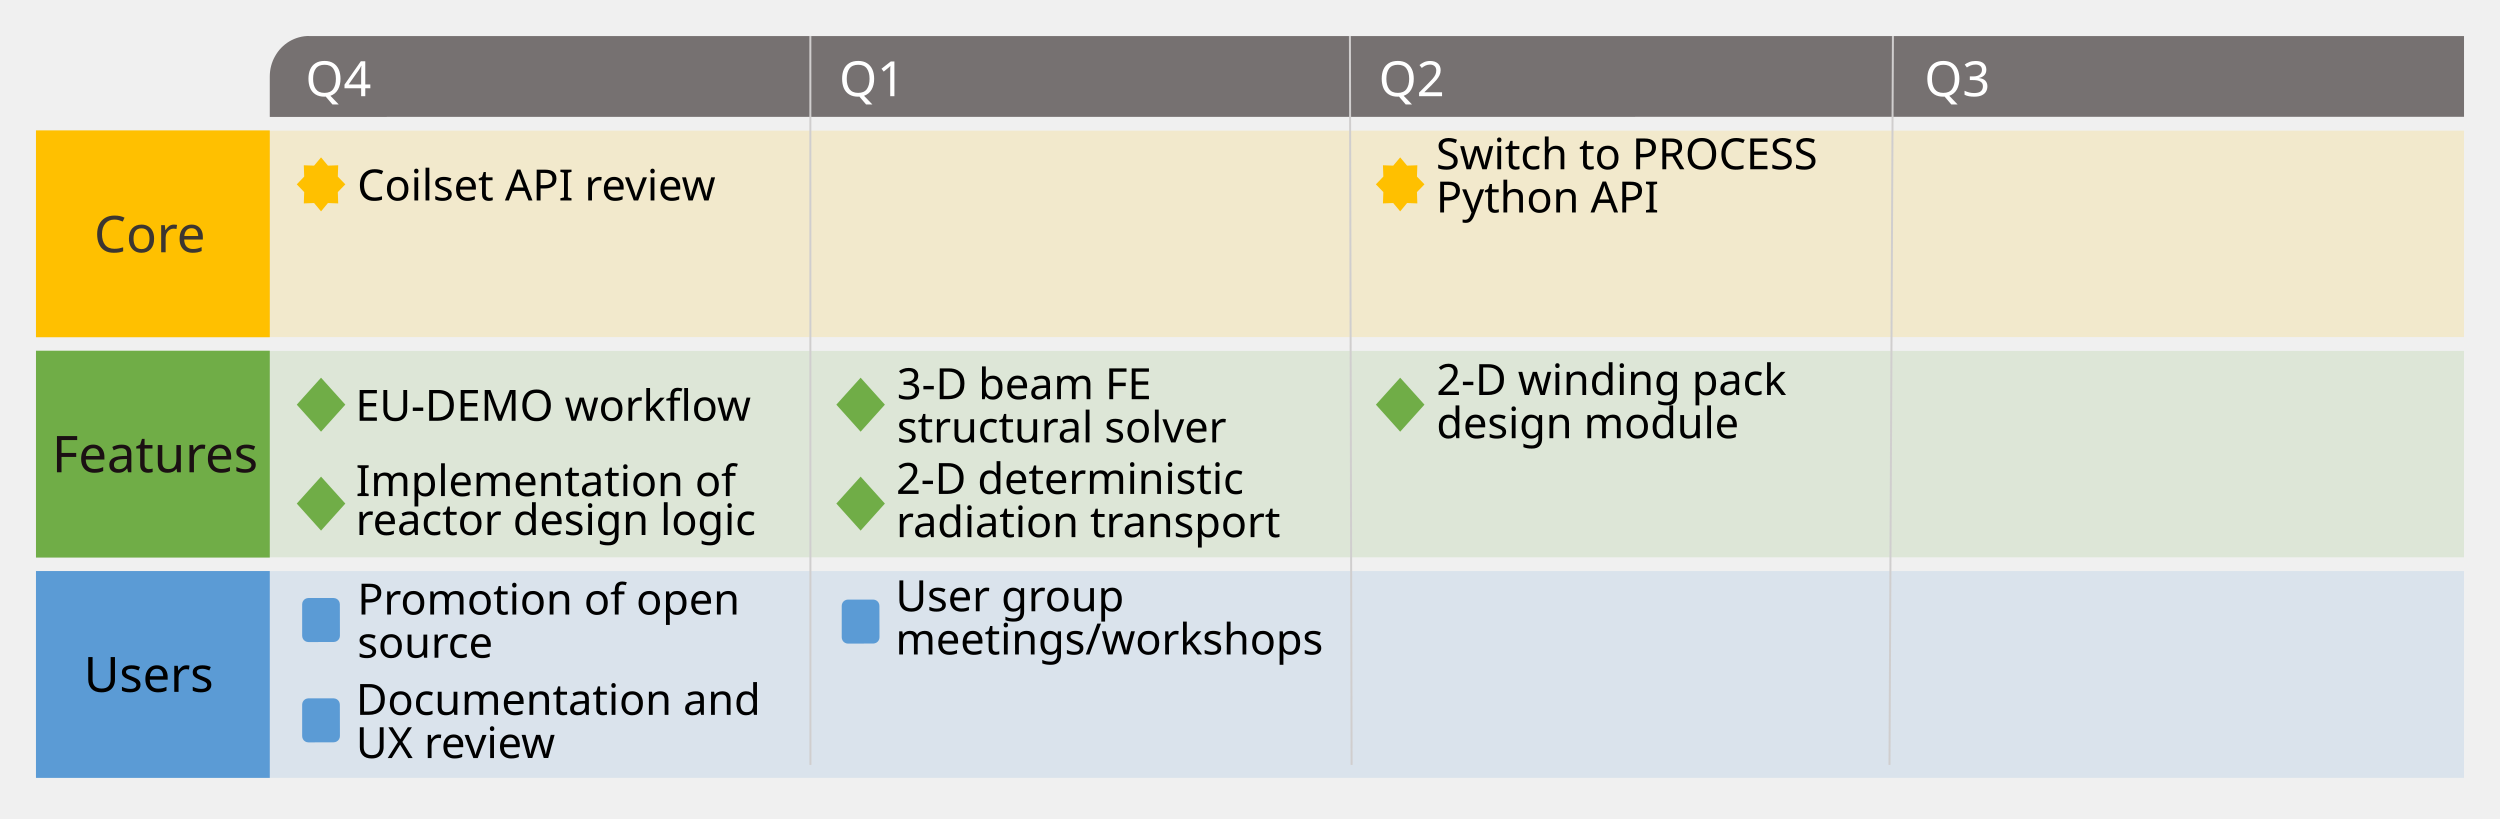
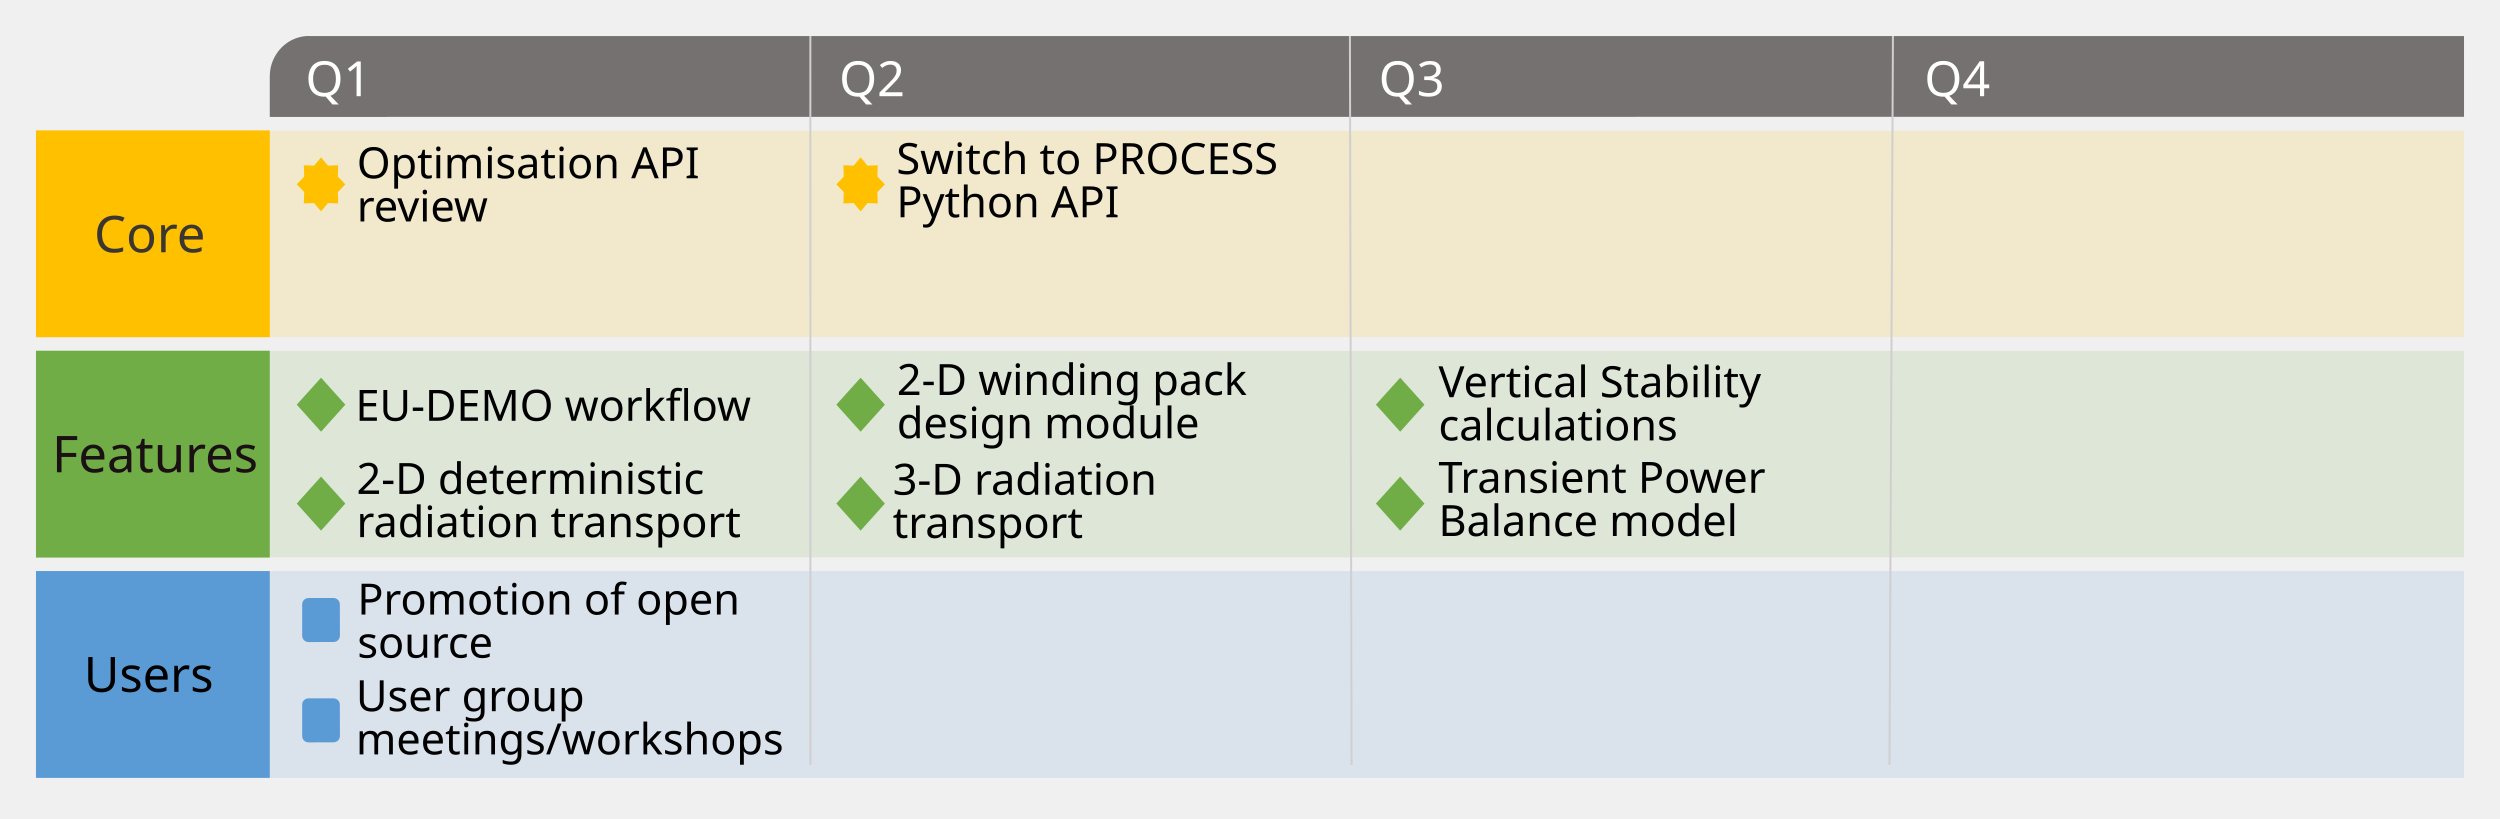
<svg xmlns="http://www.w3.org/2000/svg" width="278mm" height="91mm" viewBox="0 0 278 91" version="1.1" id="svg5">
  <defs id="defs2">
    <clipPath clipPathUnits="userSpaceOnUse" id="clipPath39">
      <path d="M 0,0.028 H 959.981 V 539.999 H 0 Z" clip-rule="evenodd" id="path37" />
    </clipPath>
    <clipPath clipPathUnits="userSpaceOnUse" id="clipPath51">
      <path d="M 30.246,125.121 H 906.18 v 71.746 H 30.246 Z" id="path49" />
    </clipPath>
    <clipPath clipPathUnits="userSpaceOnUse" id="clipPath65">
      <path d="m 30.331,201.798 h 875.934 v 75.998 H 30.331 Z" id="path63" />
    </clipPath>
    <clipPath clipPathUnits="userSpaceOnUse" id="clipPath79">
      <path d="m 30.217,282.926 h 875.962 v 75.97 H 30.217 Z" id="path77" />
    </clipPath>
  </defs>
  <g id="layer1">
    <g id="g35" clip-path="url(#clipPath39)" transform="matrix(0.3004796,0,0,-0.3004796,0.9333856,164.8634)">
      <g id="g45" transform="matrix(1.025869,0,0,1.067325,-20.82269,127.2185)">
        <g id="g47" />
        <g id="g57">
          <g clip-path="url(#clipPath51)" opacity="0.15" id="g55">
            <path d="M 468.198,125.15 H 30.246 v 71.716 H 906.151 V 125.15 Z" style="fill:#5b9bd5;fill-opacity:1;fill-rule:evenodd;stroke:none" id="path53" />
          </g>
        </g>
      </g>
      <g id="g59" transform="matrix(1.025869,0,0,1.007586,-20.90853,138.9725)">
        <g id="g61" />
        <g id="g71">
          <g clip-path="url(#clipPath65)" opacity="0.15" id="g69">
            <path d="M 468.283,201.827 H 30.331 v 75.968 h 875.905 v -75.968 z" style="fill:#70ad47;fill-opacity:1;fill-rule:evenodd;stroke:none" id="path67" />
          </g>
        </g>
      </g>
+       <g id="g231-5" transform="translate(-216.1472,165.7797)">
+         <text transform="matrix(1,0,0,-1,745.398,235.899)" style="font-variant:normal;font-weight:normal;font-size:15.987px;line-height:1;font-family:sans-serif;-inkscape-font-specification:sans-serif;writing-mode:lr-tb;white-space:pre;inline-size:145.862;fill:#000000;fill-opacity:1;fill-rule:nonzero;stroke:none" id="text235-3" xml:space="preserve">
+           <tspan x="0" y="0" id="tspan74309">Vertical Stability </tspan>
+           <tspan x="0" y="15.987" id="tspan74311">calculations
+ </tspan>
+         </text>
+       </g>
+       <g id="g231-5-6" transform="translate(-216.1472,128.758)">
+         <text transform="matrix(1,0,0,-1,745.398,253.5097)" style="font-variant:normal;font-weight:normal;font-size:15.987px;line-height:1;font-family:sans-serif;-inkscape-font-specification:sans-serif;writing-mode:lr-tb;white-space:pre;inline-size:173.576;fill:#000000;fill-opacity:1;fill-rule:nonzero;stroke:none" id="text235-3-2" xml:space="preserve">
+           <tspan x="0" y="15.987" id="tspan74313">Transient Power </tspan>
+           <tspan x="0" y="31.974" id="tspan74315">Balance model
+ </tspan>
+         </text>
+       </g>
+       <text transform="matrix(1,0,0,-1,327.2614,365.5767)" style="font-variant:normal;font-weight:normal;font-size:15.987px;line-height:1;font-family:sans-serif;-inkscape-font-specification:sans-serif;writing-mode:lr-tb;white-space:pre;inline-size:154.221;fill:#000000;fill-opacity:1;fill-rule:nonzero;stroke:none" id="text325-7" xml:space="preserve">
+         <tspan x="0" y="0" id="tspan74317">3-D radiation </tspan>
+         <tspan x="0" y="15.987" id="tspan74319">transport</tspan>
+       </text>
      <g id="g73" transform="matrix(1.002688,0,0,1.007958,0.1820512,138.6613)">
        <g id="g75" />
        <g id="g85" transform="matrix(1.023084,0,0,1,-20.91773,0)">
          <g clip-path="url(#clipPath79)" opacity="0.15" id="g83">
            <path d="M 468.198,282.954 H 30.217 v 75.94 h 875.934 v -75.94 z" style="fill:#ffc000;fill-opacity:1;fill-rule:evenodd;stroke:none" id="path81" />
          </g>
        </g>
      </g>
      <path d="m 111.198,535.326 h 797.566 v 0 l 0.005,-29.879 -812.035,-0.044 v 0 14.976 0 c 0,2.634 0.658,5.209 1.945,7.474 1.26,2.293 3.095,4.162 5.287,5.492 2.219,1.302 4.711,2.01 7.26,2.01 z" style="fill:#767171;fill-opacity:1;fill-rule:evenodd;stroke:none;stroke-width:0.982" id="path87" />
      <path d="M 53.489,260.794 H 10.206 v 76.544 h 86.528 v -76.544 z" style="fill:#5b9bd5;fill-opacity:1;fill-rule:evenodd;stroke:none;stroke-width:1.192" id="path89" />
      <path d="M 53.49,342.331 H 10.207 v 76.544 h 86.528 v -76.544 z" style="fill:#70ad47;fill-opacity:1;fill-rule:evenodd;stroke:none;stroke-width:1.159" id="path91" />
      <path d="M 53.489,423.867 H 10.206 v 76.544 h 86.528 v -76.544 z" style="fill:#ffc000;fill-opacity:1;fill-rule:evenodd;stroke:none;stroke-width:1.159" id="path93" />
      <g id="g95" transform="translate(-6.722659,140.4876)">
        <path d="m 303.506,394.866 0.028,-269.773" style="fill:none;stroke:#d0cece;stroke-width:0.737;stroke-linecap:butt;stroke-linejoin:miter;stroke-miterlimit:3.864;stroke-dasharray:none;stroke-opacity:1" id="path97" />
      </g>
      <g id="g99" transform="translate(-5.466883,140.4876)">
        <path d="m 501.931,394.866 0.623,-269.773" style="fill:none;stroke:#d0cece;stroke-width:0.737;stroke-linecap:butt;stroke-linejoin:miter;stroke-miterlimit:3.864;stroke-dasharray:none;stroke-opacity:1" id="path101" />
      </g>
      <g id="g103" transform="translate(-8.321109,140.4876)">
        <path d="M 705.742,394.866 704.466,125.093" style="fill:none;stroke:#d0cece;stroke-width:0.737;stroke-linecap:butt;stroke-linejoin:miter;stroke-miterlimit:3.864;stroke-dasharray:none;stroke-opacity:1" id="path105" />
      </g>
      <path d="m 106.718,398.913 8.985,9.978 8.986,-9.978 -8.986,-10.006 z" style="fill:#70ad47;fill-opacity:1;fill-rule:evenodd;stroke:none" id="path109" />
      <path d="m 108.715,325.031 v 0 c 0,0.397 0.114,0.822 0.312,1.162 0.198,0.369 0.51,0.652 0.85,0.85 0.369,0.199 0.766,0.312 1.163,0.312 h 9.299 v 0 c 0.397,0 0.822,-0.113 1.162,-0.312 0.369,-0.198 0.652,-0.51 0.851,-0.85 0.198,-0.368 0.312,-0.765 0.312,-1.162 v 0 l 0.028,-11.622 v 0 c 0,-0.397 -0.113,-0.822 -0.312,-1.162 -0.198,-0.369 -0.51,-0.652 -0.85,-0.851 -0.369,-0.198 -0.766,-0.312 -1.162,-0.312 l -9.328,-0.028 v 0 c -0.397,0 -0.823,0.113 -1.163,0.312 -0.368,0.198 -0.652,0.51 -0.85,0.85 -0.198,0.369 -0.312,0.766 -0.312,1.163 z" style="fill:#5b9bd5;fill-opacity:1;fill-rule:evenodd;stroke:none;stroke-width:1" id="path111" />
      <path d="m 106.718,362.305 8.986,9.978 8.986,-9.978 -8.986,-10.007 z" style="fill:#70ad47;fill-opacity:1;fill-rule:evenodd;stroke:none" id="path113" />
      <path d="m 306.399,398.913 8.986,9.978 8.986,-9.978 -8.986,-10.006 z" style="fill:#70ad47;fill-opacity:1;fill-rule:evenodd;stroke:none" id="path115" />
      <path d="m 506.08,398.913 8.986,9.978 8.986,-9.978 -8.986,-10.007 z" style="fill:#70ad47;fill-opacity:1;fill-rule:evenodd;stroke:none" id="path117" />
      <path d="m 106.718,480.449 2.749,2.863 -0.142,4.195 3.799,-0.142 2.579,3.062 2.552,-3.062 3.798,0.142 -0.142,-4.195 2.778,-2.863 -2.778,-2.863 0.142,-4.195 -3.798,0.141 -2.552,-3.089 -2.579,3.089 -3.799,-0.141 0.142,4.195 z" style="fill:#ffc000;fill-opacity:1;fill-rule:evenodd;stroke:none" id="path119" />
-       <path d="m 308.396,324.457 v 0 c 0,0.396 0.113,0.822 0.312,1.162 0.198,0.368 0.51,0.652 0.85,0.85 0.369,0.199 0.766,0.312 1.162,0.312 h 9.3 v 0 c 0.397,0 0.822,-0.113 1.162,-0.312 0.369,-0.198 0.652,-0.51 0.851,-0.85 0.198,-0.369 0.311,-0.766 0.311,-1.162 v 0 l 0.029,-11.623 v 0 c 0,-0.396 -0.114,-0.822 -0.312,-1.162 -0.198,-0.368 -0.51,-0.652 -0.85,-0.85 -0.369,-0.199 -0.766,-0.312 -1.163,-0.312 l -9.328,-0.028 v 0 c -0.396,0 -0.822,0.113 -1.162,0.312 -0.368,0.198 -0.652,0.51 -0.85,0.85 -0.199,0.368 -0.312,0.765 -0.312,1.162 z" style="fill:#5b9bd5;fill-opacity:1;fill-rule:evenodd;stroke:none;stroke-width:1" id="path121" />
      <path d="m 108.715,287.904 v 0 c 0,0.397 0.113,0.822 0.312,1.162 0.198,0.368 0.51,0.652 0.85,0.85 0.369,0.199 0.766,0.312 1.162,0.312 h 9.3 v 0 c 0.397,0 0.822,-0.113 1.162,-0.312 0.369,-0.198 0.652,-0.51 0.851,-0.85 0.198,-0.369 0.311,-0.765 0.311,-1.162 v 0 l 0.029,-11.622 v 0 c 0,-0.397 -0.114,-0.822 -0.312,-1.162 -0.198,-0.369 -0.51,-0.652 -0.85,-0.851 -0.369,-0.198 -0.766,-0.312 -1.163,-0.312 l -9.328,-0.028 v 0 c -0.396,0 -0.822,0.113 -1.162,0.312 -0.368,0.198 -0.652,0.51 -0.85,0.85 -0.199,0.369 -0.312,0.766 -0.312,1.162 z" style="fill:#5b9bd5;fill-opacity:1;fill-rule:evenodd;stroke:none;stroke-width:1" id="path123" />
      <path d="m 306.399,362.306 8.986,9.977 8.986,-9.977 -8.986,-10.007 z" style="fill:#70ad47;fill-opacity:1;fill-rule:evenodd;stroke:none" id="path127" />
+       <path d="m 506.08,362.306 8.986,9.977 8.986,-9.977 -8.986,-10.007 z" style="fill:#70ad47;fill-opacity:1;fill-rule:evenodd;stroke:none" id="path127-5" />
      <g id="g129" transform="translate(-14.85231,134.8223)">
        <text transform="scale(1,-1)" style="font-variant:normal;font-weight:normal;font-size:18px;font-family:sans-serif;-inkscape-font-specification:sans-serif;writing-mode:lr-tb;fill:#000000;fill-opacity:1;fill-rule:nonzero;stroke:none" id="text133" x="42.777" y="-157.811">
          <tspan x="42.777" y="-157.811" id="tspan131">Users</tspan>
        </text>
      </g>
      <g id="g135" transform="translate(-5.622617,137.8143)">
        <text transform="scale(1,-1)" style="font-variant:normal;font-weight:normal;font-size:18.785px;font-family:sans-serif;-inkscape-font-specification:sans-serif;writing-mode:lr-tb;fill:#1b1013;fill-opacity:1;fill-rule:nonzero;stroke:none" id="text139" x="21.767" y="-236.074">
          <tspan x="21.767" id="tspan137" y="-236.074" style="font-size:18.785px">Features</tspan>
        </text>
      </g>
      <g id="g141" transform="translate(0,136.4485)" />
      <g id="g147" transform="translate(-10.19188,141.5911)">
        <text transform="matrix(1,0,0,-1,41.896,313.71)" style="font-variant:normal;font-weight:normal;font-size:18.785px;font-family:sans-serif;-inkscape-font-specification:sans-serif;writing-mode:lr-tb;fill:#3c3631;fill-opacity:1;fill-rule:nonzero;stroke:none" id="text151">
          <tspan x="0" y="0" id="tspan149" style="font-size:18.785px">Core</tspan>
        </text>
      </g>
      <g id="g153" transform="translate(0.249601,140.4876)">
        <text transform="matrix(1,0,0,-1,109.701,372.586)" style="font-variant:normal;font-weight:normal;font-size:18px;font-family:sans-serif;-inkscape-font-specification:sans-serif;writing-mode:lr-tb;fill:#ffffff;fill-opacity:1;fill-rule:nonzero;stroke:none" id="text157">
-           <tspan x="0" y="0" id="tspan155">Q4</tspan>
+           <tspan x="0" y="0" id="tspan155">Q1</tspan>
        </text>
      </g>
      <g id="g159" transform="translate(0.249601,140.4876)">
        <text transform="matrix(1,0,0,-1,307.191,372.586)" style="font-variant:normal;font-weight:normal;font-size:18px;font-family:sans-serif;-inkscape-font-specification:sans-serif;writing-mode:lr-tb;fill:#ffffff;fill-opacity:1;fill-rule:nonzero;stroke:none" id="text163">
-           <tspan x="0" y="0" id="tspan161">Q1</tspan>
+           <tspan x="0" y="0" id="tspan161">Q2</tspan>
        </text>
      </g>
      <g id="g165" transform="translate(-6.406424,134.6132)">
        <text transform="matrix(1,0,0,-1,135.5541,186.6254)" style="font-variant:normal;font-weight:normal;font-size:15.987px;line-height:1;font-family:sans-serif;-inkscape-font-specification:sans-serif;writing-mode:lr-tb;white-space:pre;inline-size:164.091;fill:#000000;fill-opacity:1;fill-rule:nonzero;stroke:none" id="text169" xml:space="preserve">
-           <tspan x="0" y="0" id="tspan868">Promotion of open </tspan>
-           <tspan x="0" y="15.987" id="tspan870">source</tspan>
-         </text>
-       </g>
-       <g id="g201" transform="translate(-218.2038,122.0879)">
-         <text transform="scale(1,-1)" style="font-variant:normal;font-weight:normal;font-size:15.987px;line-height:0.9;font-family:sans-serif;-inkscape-font-specification:sans-serif;writing-mode:lr-tb;fill:#000000;fill-opacity:1;fill-rule:nonzero;stroke:none" id="text205" x="346.766" y="-242.986">
-           <tspan x="346.766" y="-242.986" id="tspan99333">Implementation of​</tspan>
-           <tspan x="346.766" y="-228.598" id="tspan99335">reactor design logic</tspan>
+           <tspan x="0" y="0" id="tspan74321">Promotion of open </tspan>
+           <tspan x="0" y="15.987" id="tspan74323">source</tspan>
        </text>
      </g>
      <g id="g219" transform="translate(-215.2558,127.9279)">
        <text transform="matrix(1,0,0,-1,343.701,265.011)" style="font-variant:normal;font-weight:normal;font-size:15.987px;font-family:sans-serif;-inkscape-font-specification:sans-serif;writing-mode:lr-tb;white-space:pre;inline-size:155.831;fill:#000000;fill-opacity:1;fill-rule:nonzero;stroke:none" id="text223" xml:space="preserve">
-           <tspan x="0" y="0" id="tspan872">EU-DEMO workflow</tspan>
+           <tspan x="0" y="0" id="tspan74325">EU-DEMO workflow</tspan>
        </text>
      </g>
-       <g id="g231" transform="translate(-216.9043,166.5824)">
+       <g id="g231" transform="translate(-416.5851,166.5824)">
        <text transform="matrix(1,0,0,-1,745.398,235.899)" style="font-variant:normal;font-weight:normal;font-size:15.987px;line-height:1;font-family:sans-serif;-inkscape-font-specification:sans-serif;writing-mode:lr-tb;white-space:pre;inline-size:145.862;fill:#000000;fill-opacity:1;fill-rule:nonzero;stroke:none" id="text235" xml:space="preserve">
-           <tspan x="0" y="0" id="tspan874">2-D winding pack </tspan>
-           <tspan x="0" y="15.987" id="tspan876">design module</tspan>
+           <tspan x="0" y="0" id="tspan74327">2-D winding pack </tspan>
+           <tspan x="0" y="15.987" id="tspan74329">design module</tspan>
        </text>
      </g>
      <g id="g237" transform="translate(0.249601,140.4876)">
        <text transform="matrix(1,0,0,-1,745.398,216.794)" style="font-variant:normal;font-weight:normal;font-size:15.987px;font-family:sans-serif;-inkscape-font-specification:sans-serif;writing-mode:lr-tb;white-space:pre;inline-size:130.712;fill:#000000;fill-opacity:1;fill-rule:nonzero;stroke:none" id="text241" xml:space="preserve" />
      </g>
      <g id="g243" transform="translate(0.249601,140.4876)">
        <text transform="matrix(1,0,0,-1,745.398,197.603)" style="font-variant:normal;font-weight:normal;font-size:15.987px;font-family:sans-serif;-inkscape-font-specification:sans-serif;writing-mode:lr-tb;fill:#000000;fill-opacity:1;fill-rule:nonzero;stroke:none" id="text247">
          <tspan id="tspan245" x="0" y="0" />
        </text>
      </g>
-       <g id="g249" transform="translate(-8.375209,140.8561)">
-         <text transform="matrix(1,0,0,-1,137.4917,333.6191)" style="font-variant:normal;font-weight:normal;font-size:15.987px;font-family:sans-serif;-inkscape-font-specification:sans-serif;writing-mode:lr-tb;white-space:pre;inline-size:179.589;fill:#000000;fill-opacity:1;fill-rule:nonzero;stroke:none" id="text253" xml:space="preserve">
-           <tspan x="0" y="0" id="tspan878">Coilset API review</tspan>
-         </text>
-       </g>
      <g id="g255" transform="translate(0,136.4485)" />
-       <g id="g261" transform="translate(-213.1965,133.0634)">
+       <g id="g261" transform="translate(-412.8773,96.08093)">
        <text transform="matrix(1,0,0,-1,541.502,189.3966)" style="font-variant:normal;font-weight:normal;font-size:15.987px;line-height:1;font-family:sans-serif;-inkscape-font-specification:sans-serif;writing-mode:lr-tb;white-space:pre;inline-size:179.43;fill:#000000;fill-opacity:1;fill-rule:nonzero;stroke:none" id="text265" xml:space="preserve">
-           <tspan x="0" y="0" id="tspan880">User group
+           <tspan x="0" y="0" id="tspan74331">User group
</tspan>
-           <tspan x="0" y="15.987" id="tspan882">meetings/workshops</tspan>
+           <tspan x="0" y="15.987" id="tspan74333">meetings/workshops</tspan>
        </text>
      </g>
      <g id="g267" transform="translate(0.249601,140.4876)">
        <text transform="matrix(1,0,0,-1,541.502,172.29)" style="font-variant:normal;font-weight:normal;font-size:15.987px;font-family:sans-serif;-inkscape-font-specification:sans-serif;writing-mode:lr-tb;fill:#000000;fill-opacity:1;fill-rule:nonzero;stroke:none" id="text271">
          <tspan id="tspan269" x="0" y="0" />
-         </text>
-       </g>
-       <g id="g279" transform="translate(-6.437647,125.1433)">
-         <text transform="matrix(1,0,0,-1,135.0624,158.9691)" style="font-variant:normal;font-weight:normal;font-size:15.987px;line-height:1;font-family:sans-serif;-inkscape-font-specification:sans-serif;writing-mode:lr-tb;white-space:pre;inline-size:171.239;fill:#000000;fill-opacity:1;fill-rule:nonzero;stroke:none" id="text283" xml:space="preserve">
-           <tspan x="0" y="0" id="tspan884">Documentation and </tspan>
-           <tspan x="0" y="15.987" id="tspan886">UX review
- </tspan>
-         </text>
-       </g>
-       <g id="g297" transform="translate(-216.2735,140.4284)">
-         <text transform="matrix(1,0,0,-1,545.102,260.504)" style="font-variant:normal;font-weight:normal;font-size:15.987px;line-height:1;font-family:sans-serif;-inkscape-font-specification:sans-serif;writing-mode:lr-tb;white-space:pre;inline-size:136.162;fill:#000000;fill-opacity:1;fill-rule:nonzero;stroke:none" id="text301" xml:space="preserve">
-           <tspan x="0" y="0" id="tspan888">3-D beam FE </tspan>
-           <tspan x="0" y="15.987" id="tspan890">structural solver</tspan>
        </text>
      </g>
      <g id="g303" transform="translate(0.249601,140.4876)">
        <text transform="matrix(1,0,0,-1,545.102,241.398)" style="font-variant:normal;font-weight:normal;font-size:15.987px;font-family:sans-serif;-inkscape-font-specification:sans-serif;writing-mode:lr-tb;fill:#000000;fill-opacity:1;fill-rule:nonzero;stroke:none" id="text307">
          <tspan id="tspan305" x="0" y="0" />
        </text>
      </g>
      <g id="g309" transform="translate(0.249601,140.4876)">
        <text transform="matrix(1,0,0,-1,506.891,372.586)" style="font-variant:normal;font-weight:normal;font-size:18px;font-family:sans-serif;-inkscape-font-specification:sans-serif;writing-mode:lr-tb;fill:#ffffff;fill-opacity:1;fill-rule:nonzero;stroke:none" id="text313">
-           <tspan x="0" y="0" id="tspan311">Q2</tspan>
+           <tspan x="0" y="0" id="tspan311">Q3</tspan>
        </text>
      </g>
      <g id="g315" transform="translate(0.249601,140.4876)">
        <text transform="matrix(1,0,0,-1,708.803,372.586)" style="font-variant:normal;font-weight:normal;font-size:18px;font-family:sans-serif;-inkscape-font-specification:sans-serif;writing-mode:lr-tb;fill:#ffffff;fill-opacity:1;fill-rule:nonzero;stroke:none" id="text319">
-           <tspan x="0" y="0" id="tspan317">Q3</tspan>
+           <tspan x="0" y="0" id="tspan317">Q4</tspan>
        </text>
      </g>
      <g id="g321" transform="translate(-416.7889,101.6848)">
-         <text transform="matrix(1,0,0,-1,745.313,264.189)" style="font-variant:normal;font-weight:normal;font-size:15.987px;line-height:1;font-family:sans-serif;-inkscape-font-specification:sans-serif;writing-mode:lr-tb;white-space:pre;inline-size:154.221;fill:#000000;fill-opacity:1;fill-rule:nonzero;stroke:none" id="text325" xml:space="preserve">
-           <tspan x="0" y="0" id="tspan892">2-D deterministic </tspan>
-           <tspan x="0" y="15.987" id="tspan894">radiation transport</tspan>
+         <text transform="matrix(1,0,0,-1,545.6322,264.189)" style="font-variant:normal;font-weight:normal;font-size:15.987px;line-height:1;font-family:sans-serif;-inkscape-font-specification:sans-serif;writing-mode:lr-tb;white-space:pre;inline-size:154.221;fill:#000000;fill-opacity:1;fill-rule:nonzero;stroke:none" id="text325" xml:space="preserve">
+           <tspan x="0" y="0" id="tspan74335">2-D deterministic </tspan>
+           <tspan x="0" y="15.987" id="tspan74337">radiation transport</tspan>
        </text>
      </g>
      <g id="g327" transform="translate(0.249601,140.4876)">
        <text transform="matrix(1,0,0,-1,745.313,245.112)" style="font-variant:normal;font-weight:normal;font-size:15.987px;font-family:sans-serif;-inkscape-font-specification:sans-serif;writing-mode:lr-tb;fill:#000000;fill-opacity:1;fill-rule:nonzero;stroke:none" id="text331">
          <tspan id="tspan329" x="0" y="0" />
        </text>
      </g>
-       <path d="m 506.08,480.449 2.75,2.863 -0.142,4.196 3.798,-0.142 2.58,3.061 2.551,-3.061 3.798,0.142 -0.141,-4.196 2.778,-2.863 -2.778,-2.863 0.141,-4.195 -3.798,0.142 -2.551,-3.09 -2.58,3.09 -3.798,-0.142 0.142,4.195 z" style="fill:#ffc000;fill-opacity:1;fill-rule:evenodd;stroke:none" id="path353" />
-       <g id="g355" transform="translate(-211.951,140.4876)">
+       <path d="m 306.399,480.449 2.75,2.863 -0.142,4.196 3.798,-0.142 2.58,3.061 2.551,-3.061 3.798,0.142 -0.141,-4.196 2.778,-2.863 -2.778,-2.863 0.141,-4.195 -3.798,0.142 -2.551,-3.09 -2.58,3.09 -3.798,-0.142 0.142,4.195 z" style="fill:#ffc000;fill-opacity:1;fill-rule:evenodd;stroke:none" id="path353" />
+       <g id="g355" transform="translate(-411.6318,138.7266)">
        <text transform="matrix(1,0,0,-1,740.2729,345.529)" style="font-variant:normal;font-weight:normal;font-size:15.987px;line-height:1;font-family:sans-serif;-inkscape-font-specification:sans-serif;writing-mode:lr-tb;white-space:pre;inline-size:155.261;fill:#000000;fill-opacity:1;fill-rule:nonzero;stroke:none" id="text359" xml:space="preserve">
-           <tspan x="0" y="0" id="tspan896">Switch to PROCESS </tspan>
-           <tspan x="0" y="15.987" id="tspan898">Python API</tspan>
+           <tspan x="0" y="0" id="tspan74339">Switch to PROCESS </tspan>
+           <tspan x="0" y="15.987" id="tspan74341">Python API</tspan>
+         </text>
+       </g>
+       <g id="g355-3" transform="translate(-611.3188,140.6812)">
+         <text transform="matrix(1,0,0,-1,740.2729,342.0068)" style="font-variant:normal;font-weight:normal;font-size:15.987px;line-height:1;font-family:sans-serif;-inkscape-font-specification:sans-serif;writing-mode:lr-tb;white-space:pre;inline-size:155.261;fill:#000000;fill-opacity:1;fill-rule:nonzero;stroke:none" id="text359-6" xml:space="preserve">
+           <tspan x="0" y="0" id="tspan74343">Optimisation API </tspan>
+           <tspan x="0" y="15.987" id="tspan74345">review</tspan>
        </text>
      </g>
    </g>
  </g>
</svg>
